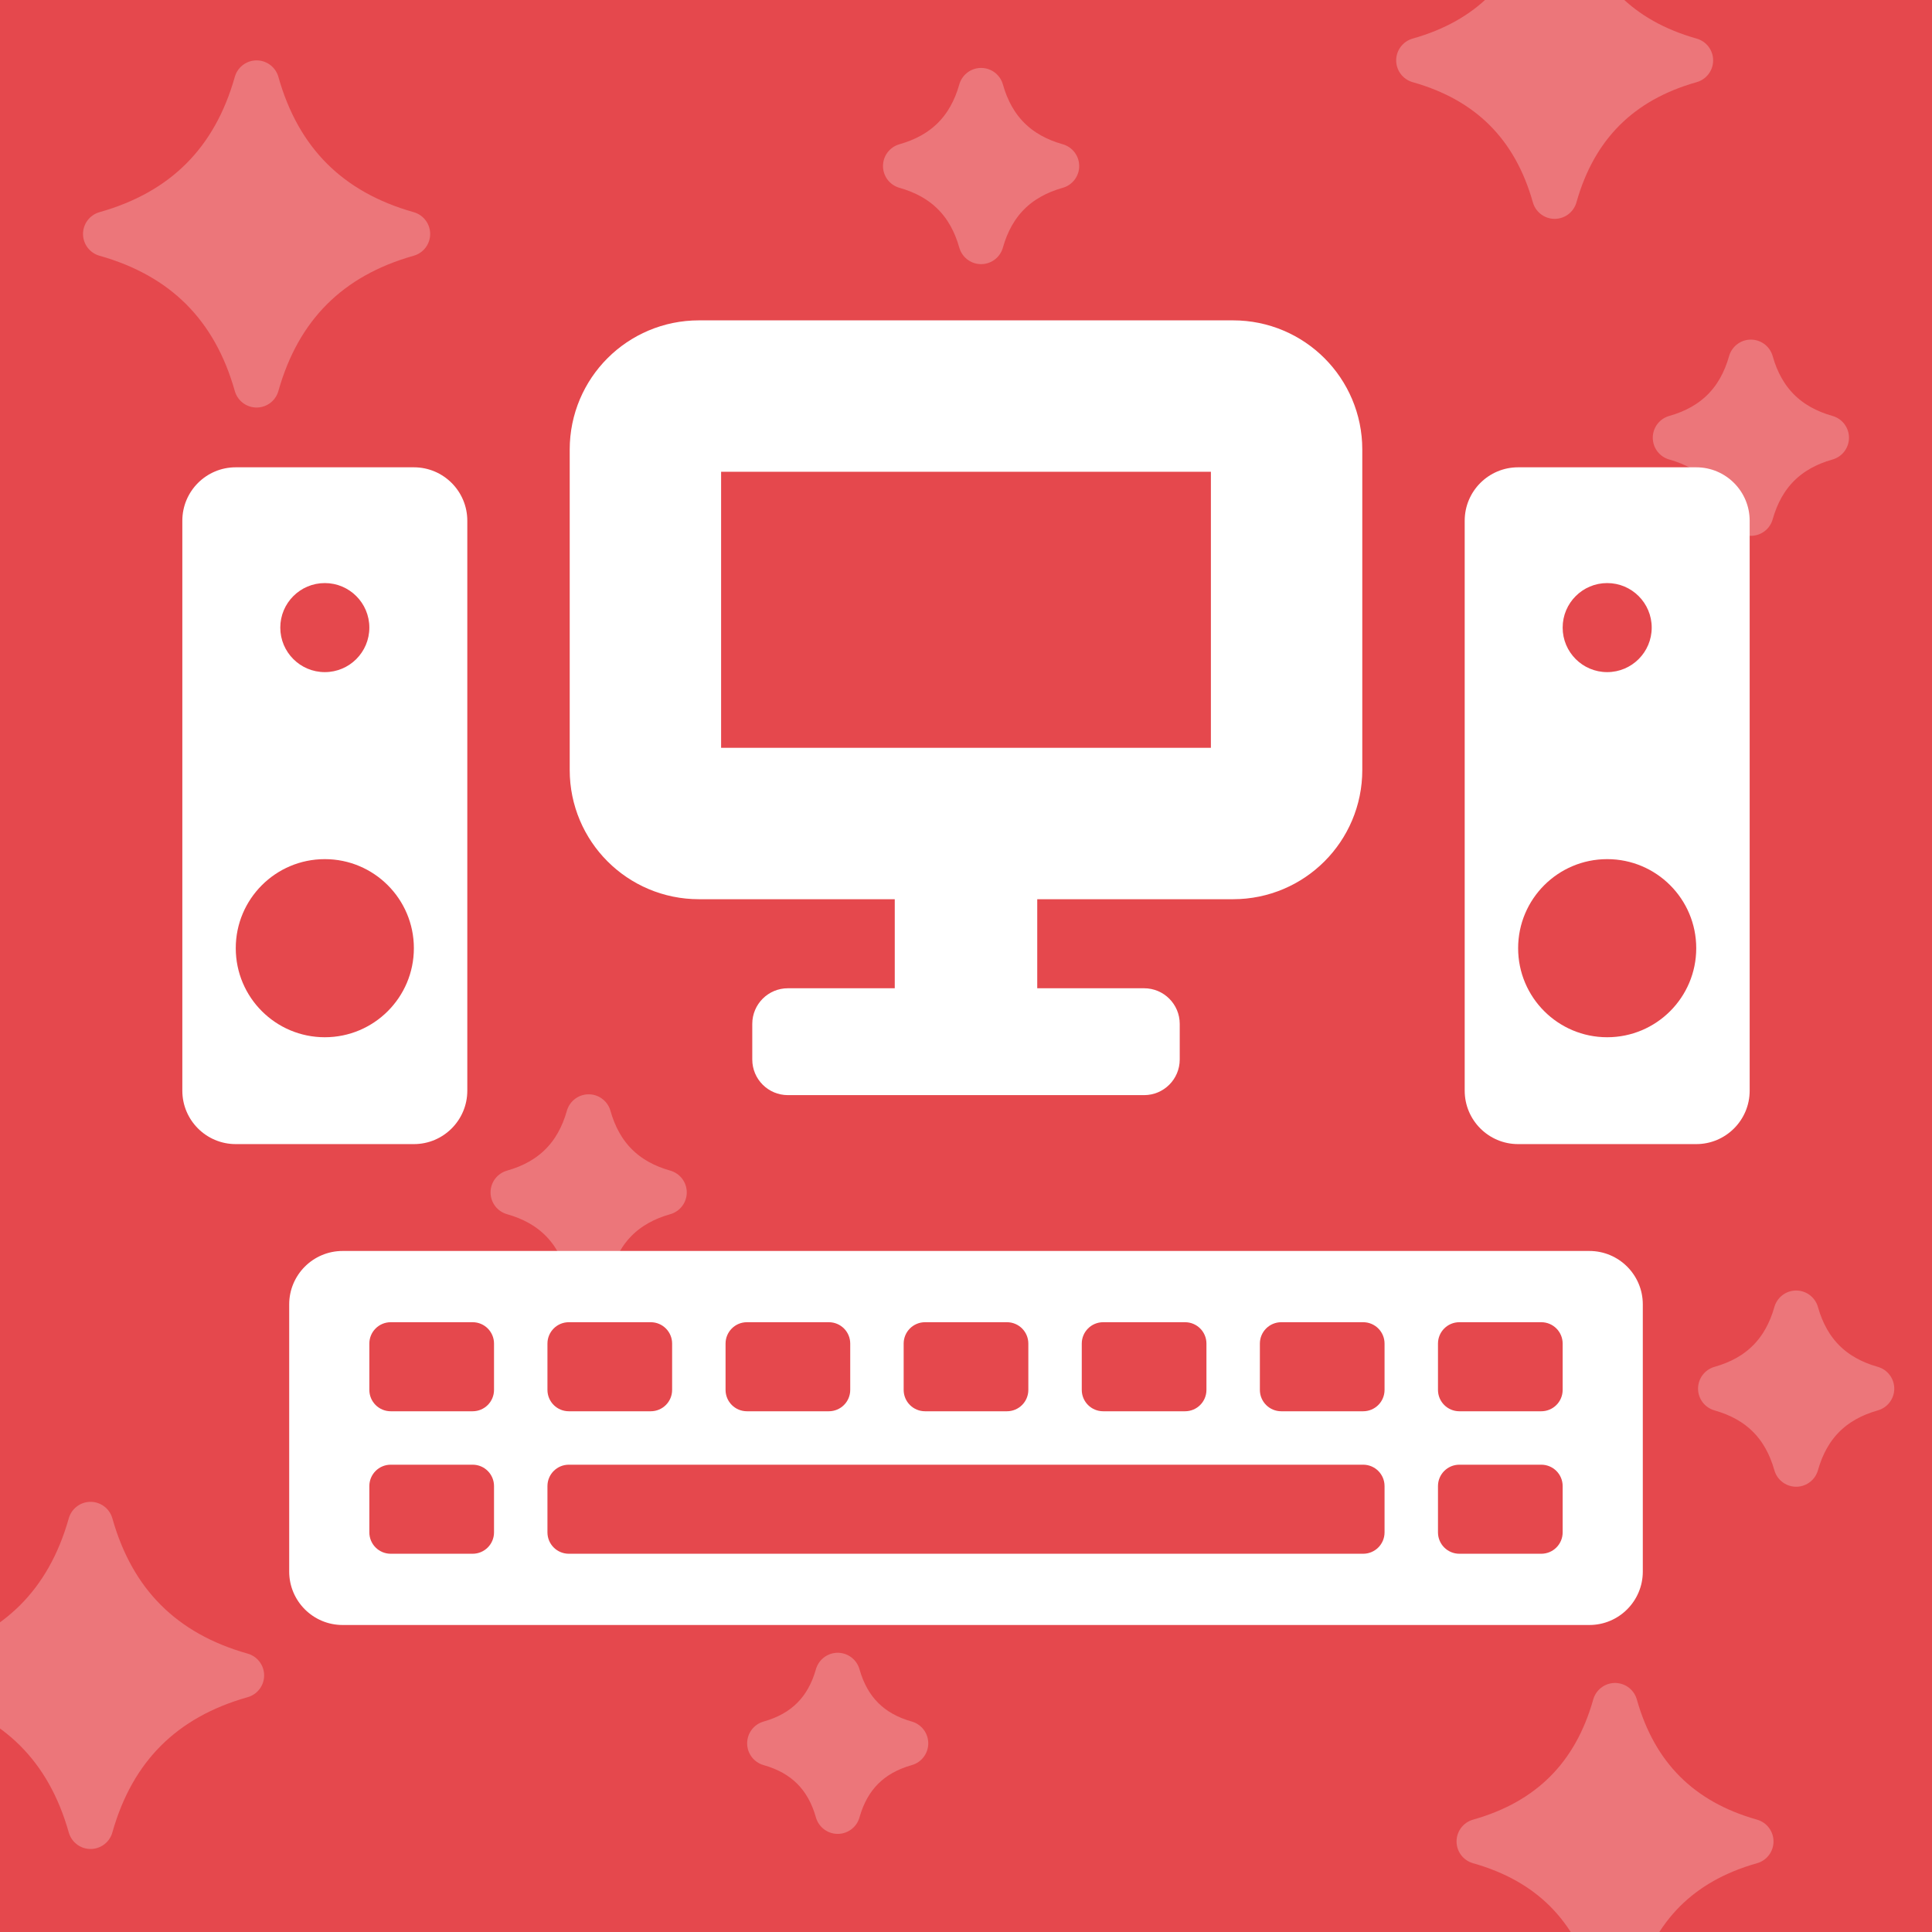
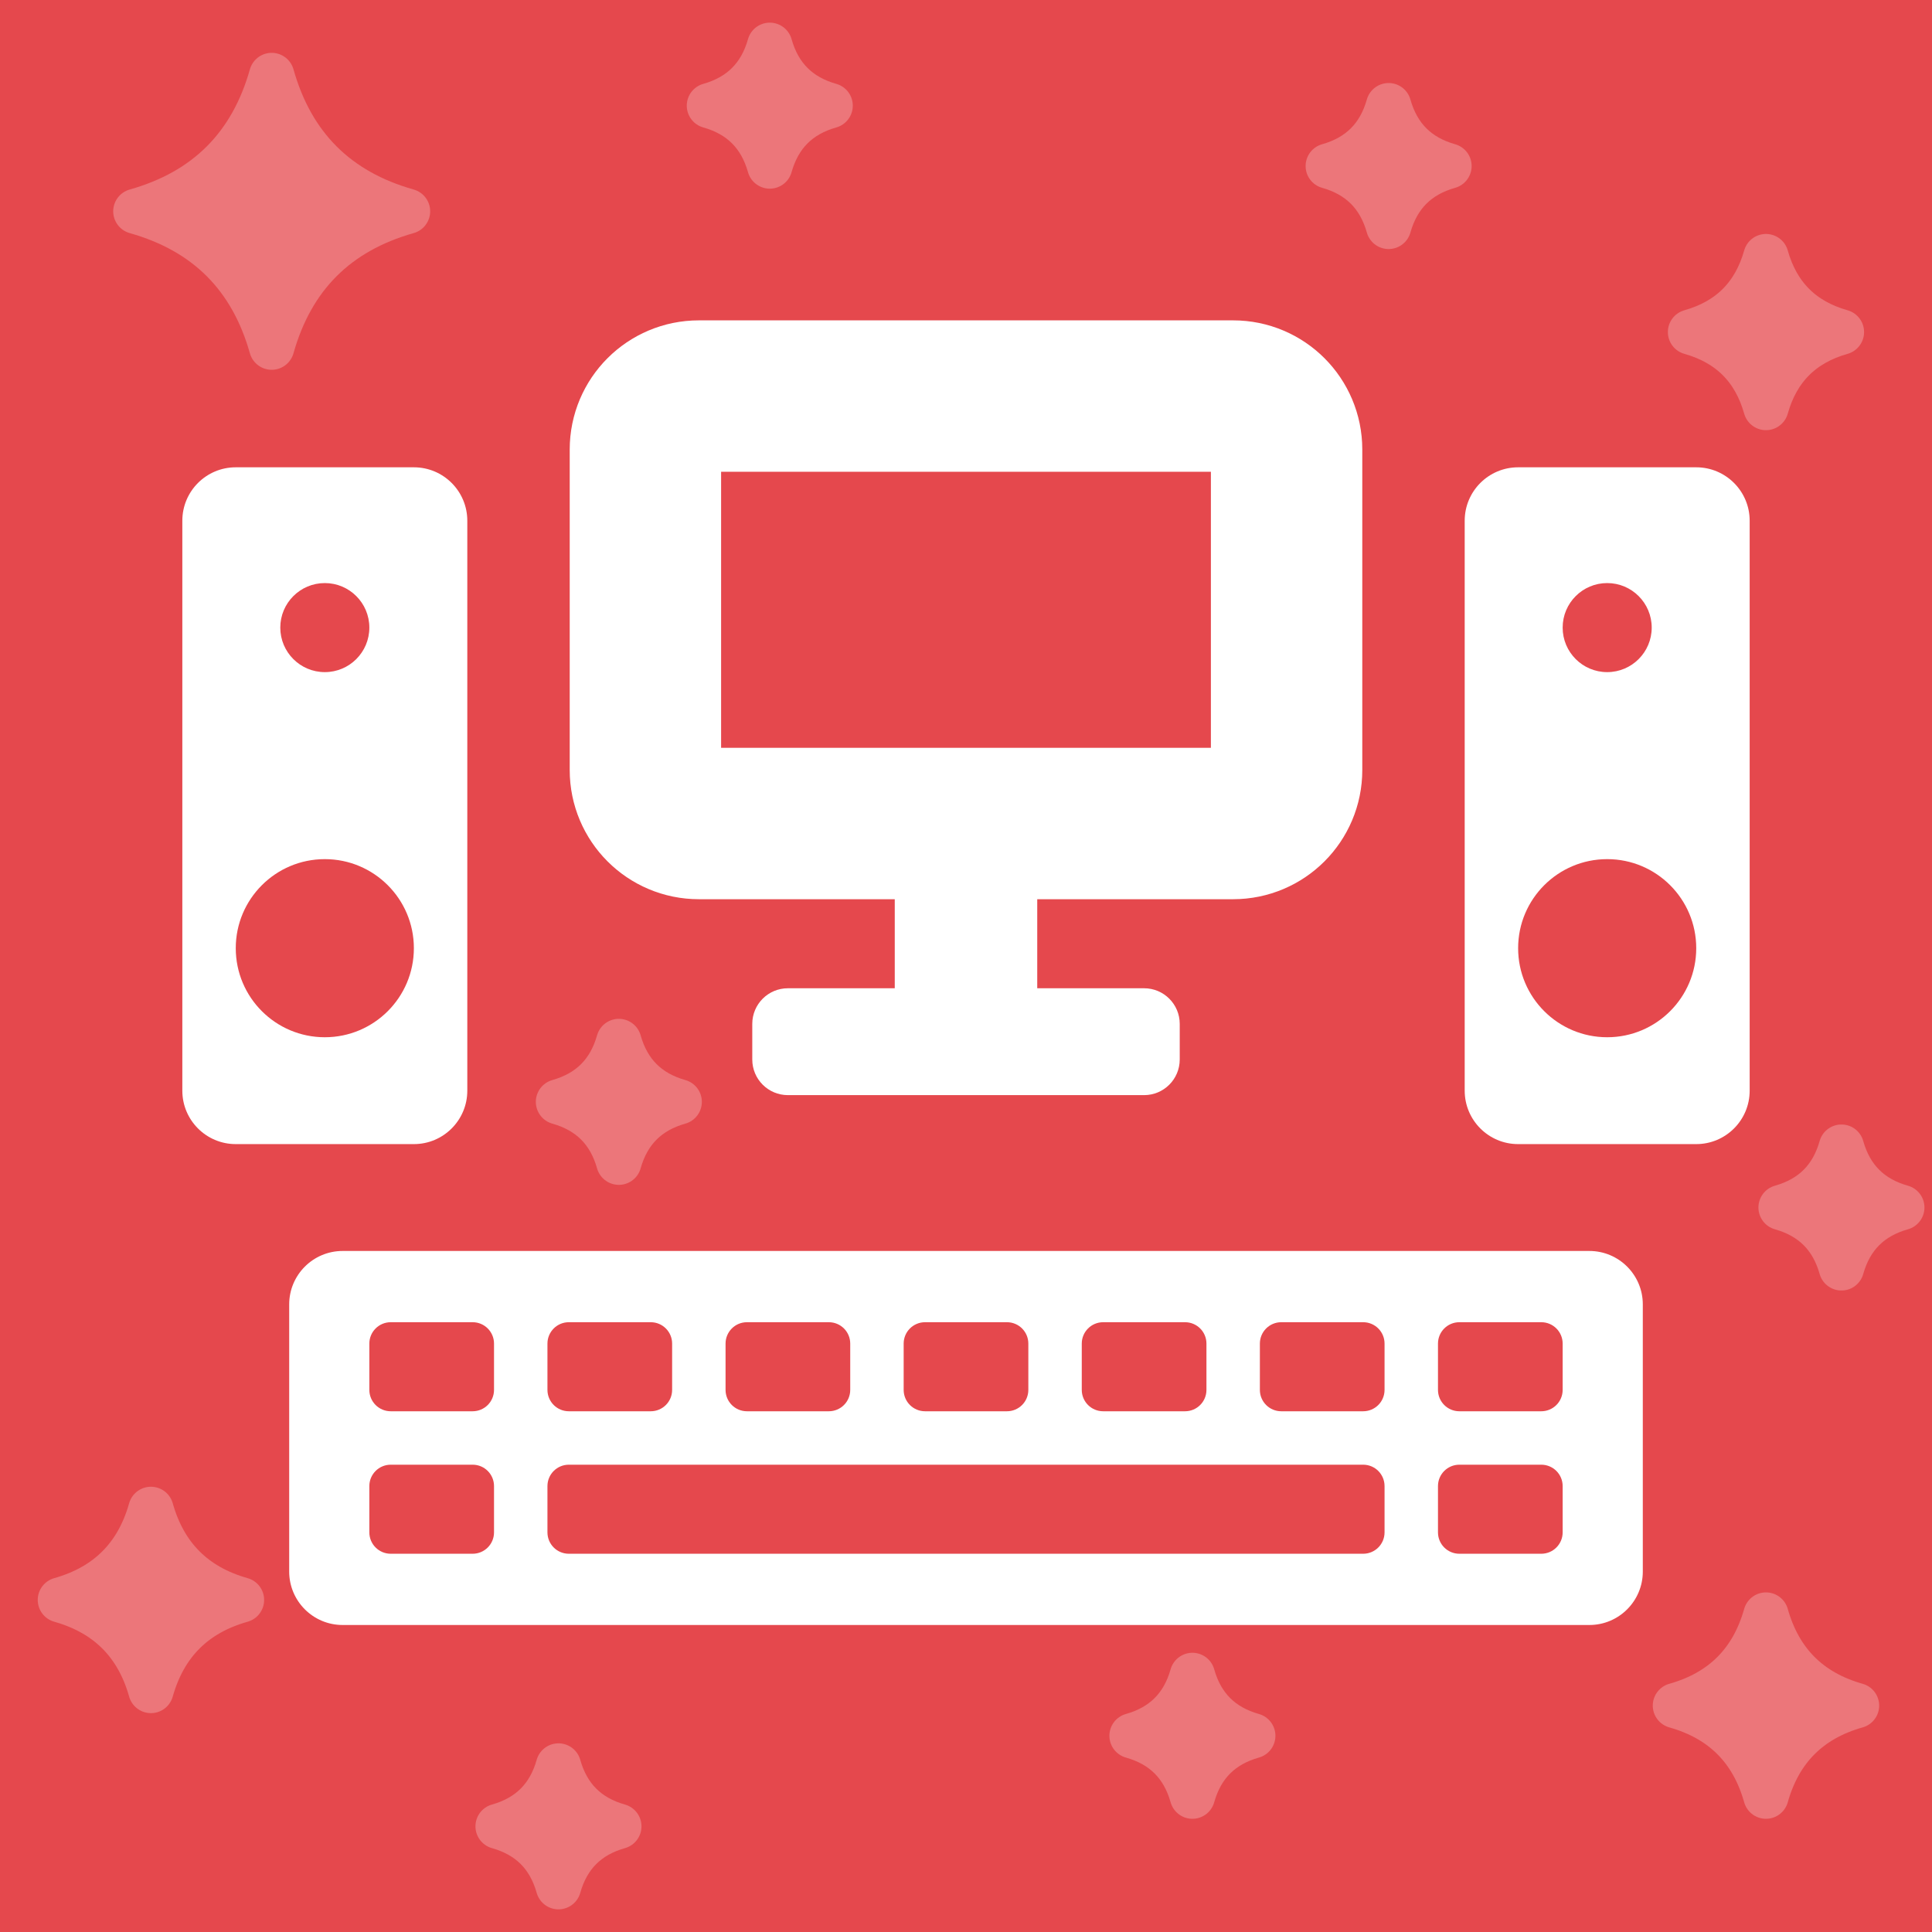
<svg xmlns="http://www.w3.org/2000/svg" viewBox="0 0 128 128" width="128" height="128">
  <rect width="128" height="128" fill="#e5484d" />
  <g opacity="0.25" fill="#fff" stroke="#fff" stroke-width="3" stroke-linejoin="round">
-     <path d="M17 5.5 Q19.2 13.3 27 15.5 Q19.2 17.7 17 25.5 Q14.8 17.7 7 15.5 Q14.8 13.3 17 5.5 Z" />
-     <path d="M103 -5 Q104.98 2.02 112 4 Q104.98 5.98 103 13 Q101.02 5.98 94 4 Q101.02 2.02 103 -5 Z" />
-     <path d="M65 6 Q66.1 9.9 70 11 Q66.1 12.1 65 16 Q63.9 12.1 60 11 Q63.9 9.9 65 6 Z" />
-     <path d="M116 24 Q117.1 27.9 121 29 Q117.1 30.1 116 34 Q114.9 30.1 111 29 Q114.9 27.9 116 24 Z" />
-     <path d="M39 74 Q40.1 77.9 44 79 Q40.1 80.1 39 84 Q37.9 80.1 34 79 Q37.9 77.9 39 74 Z" />
-     <path d="M119 87 Q120.1 90.9 124 92 Q120.1 93.1 119 97 Q117.9 93.1 114 92 Q117.9 90.9 119 87 Z" />
-     <path d="M6 101 Q8.2 108.8 16 111 Q8.2 113.2 6 121 Q3.8 113.2 -4 111 Q3.8 108.8 6 101 Z" />
-     <path d="M55.5 111 Q56.49 114.51 60 115.5 Q56.49 116.49 55.5 120 Q54.51 116.49 51 115.5 Q54.51 114.51 55.5 111 Z" />
-     <path d="M107 113 Q108.98 120.02 116 122 Q108.98 123.98 107 131 Q105.02 123.98 98 122 Q105.02 120.02 107 113 Z" />
+     <path d="M18 5 Q19.98 12.02 27 14 Q19.98 15.98 18 23 Q16.02 15.98 9 14 Q16.02 12.02 18 5 Z" />
+     <path d="M51 3 Q51.88 6.12 55 7 Q51.88 7.88 51 11 Q50.12 7.88 47 7 Q50.12 6.12 51 3 Z" />
+     <path d="M92 7 Q92.88 10.12 96 11 Q92.88 11.88 92 15 Q91.12 11.88 88 11 Q91.12 10.12 92 7 Z" />
+     <path d="M117 17 Q118.1 20.9 122 22 Q118.1 23.1 117 27 Q115.9 23.1 112 22 Q115.9 20.9 117 17 Z" />
+     <path d="M41 69 Q41.88 72.12 45 73 Q41.88 73.88 41 77 Q40.12 73.88 37 73 Q40.12 72.12 41 69 Z" />
+     <path d="M122 76 Q122.88 79.12 126 80 Q122.88 80.88 122 84 Q121.12 80.88 118 80 Q121.12 79.12 122 76 Z" />
+     <path d="M10 100 Q11.32 104.68 16 106 Q11.32 107.32 10 112 Q8.68 107.32 4 106 Q8.68 104.68 10 100 Z" />
+     <path d="M37 117 Q37.88 120.12 41 121 Q37.88 121.88 37 125 Q36.12 121.88 33 121 Q36.12 120.12 37 117 Z" />
+     <path d="M79 111 Q79.88 114.12 83 115 Q79.88 115.88 79 119 Q78.12 115.88 75 115 Q78.12 114.12 79 111 Z" />
+     <path d="M117 107 Q118.32 111.68 123 113 Q118.32 114.32 117 119 Q115.68 114.32 111 113 Q115.68 111.68 117 107 Z" />
  </g>
  <g transform="translate(64 64) scale(1.18) translate(-64 -64)">
    <rect x="46" y="32" width="36" height="24" rx="3" fill="none" stroke="#fff" stroke-width="8.5" />
    <g fill="#fff">
      <rect x="60" y="59.25" width="8" height="7" />
      <rect x="52" y="65.25" width="24" height="6" rx="2" />
      <rect x="20" y="36" width="16" height="38" rx="3" />
      <rect x="92" y="36" width="16" height="38" rx="3" />
      <rect x="26" y="80" width="76" height="21" rx="3" />
    </g>
    <g fill="#e5484d">
      <circle cx="28" cy="45" r="2.5" />
      <circle cx="28" cy="63" r="5" />
      <circle cx="100" cy="45" r="2.5" />
      <circle cx="100" cy="63" r="5" />
      <rect x="30.5" y="84" width="7" height="5" rx="1.2" />
      <rect x="40.5" y="84" width="7" height="5" rx="1.2" />
      <rect x="50.5" y="84" width="7" height="5" rx="1.2" />
      <rect x="60.5" y="84" width="7" height="5" rx="1.2" />
      <rect x="70.5" y="84" width="7" height="5" rx="1.2" />
      <rect x="80.5" y="84" width="7" height="5" rx="1.2" />
      <rect x="90.5" y="84" width="7" height="5" rx="1.2" />
      <rect x="30.5" y="92" width="7" height="5" rx="1.2" />
      <rect x="40.5" y="92" width="47" height="5" rx="1.2" />
      <rect x="90.5" y="92" width="7" height="5" rx="1.2" />
    </g>
  </g>
</svg>
